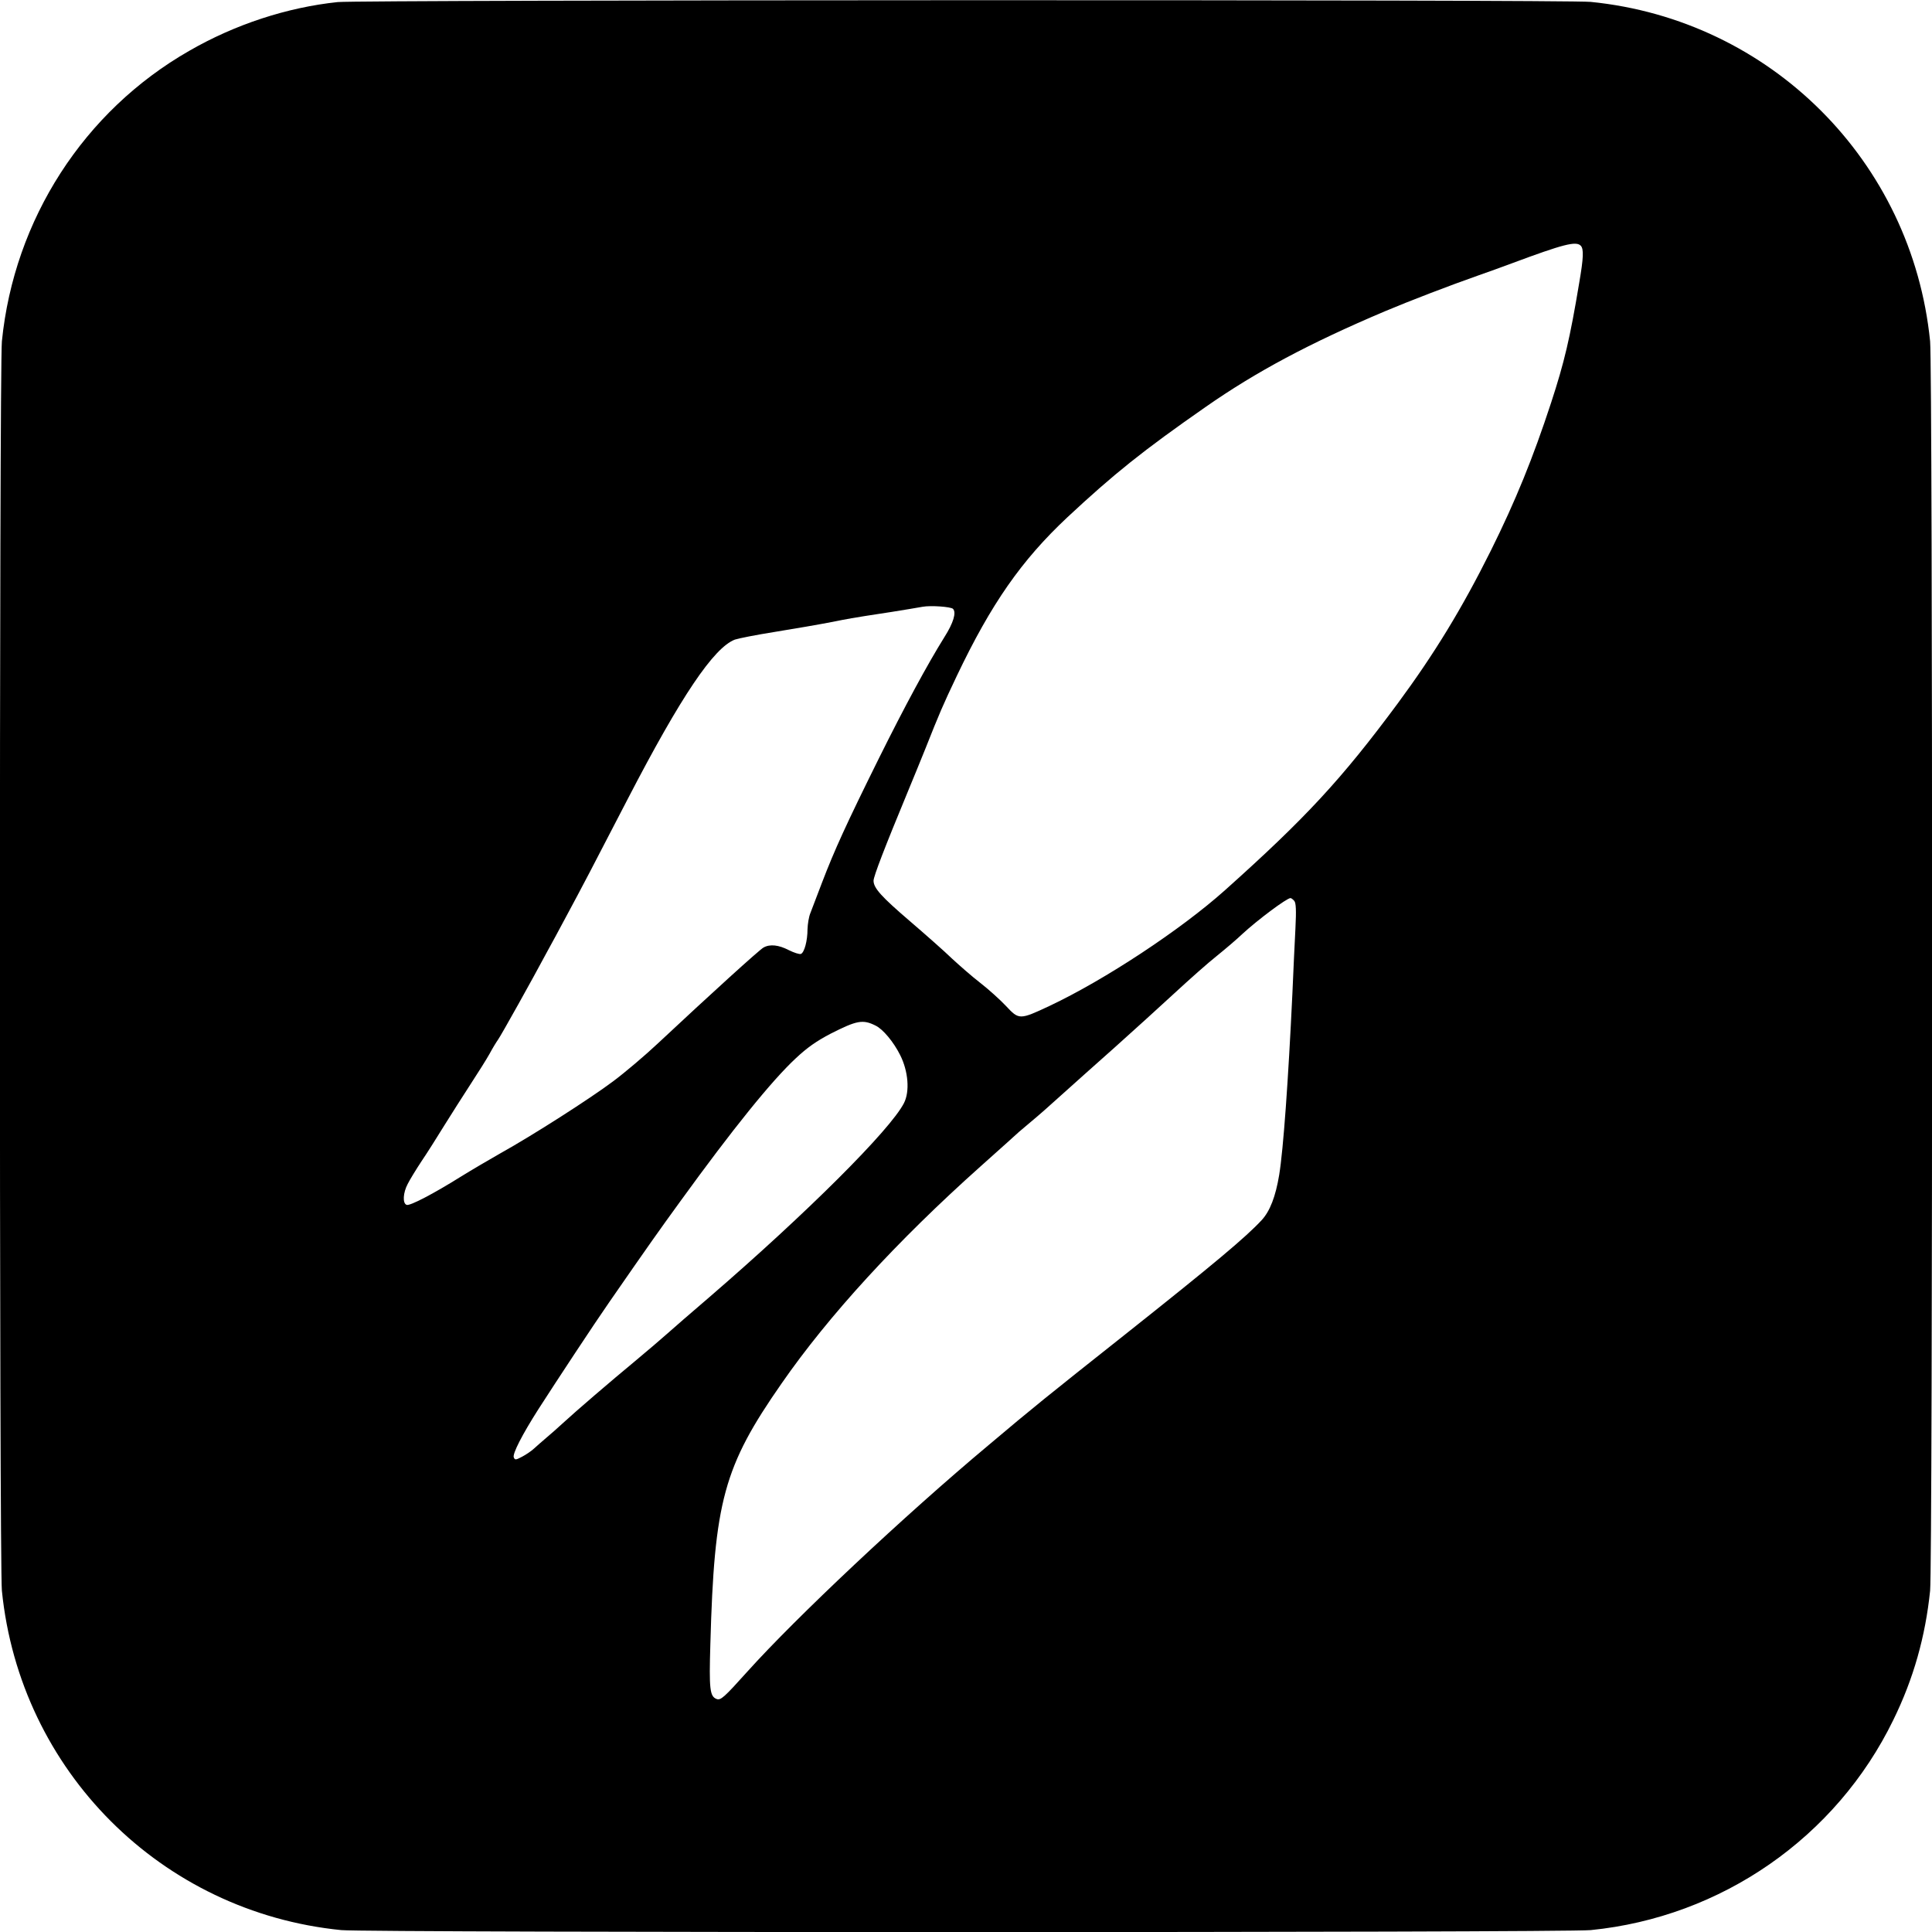
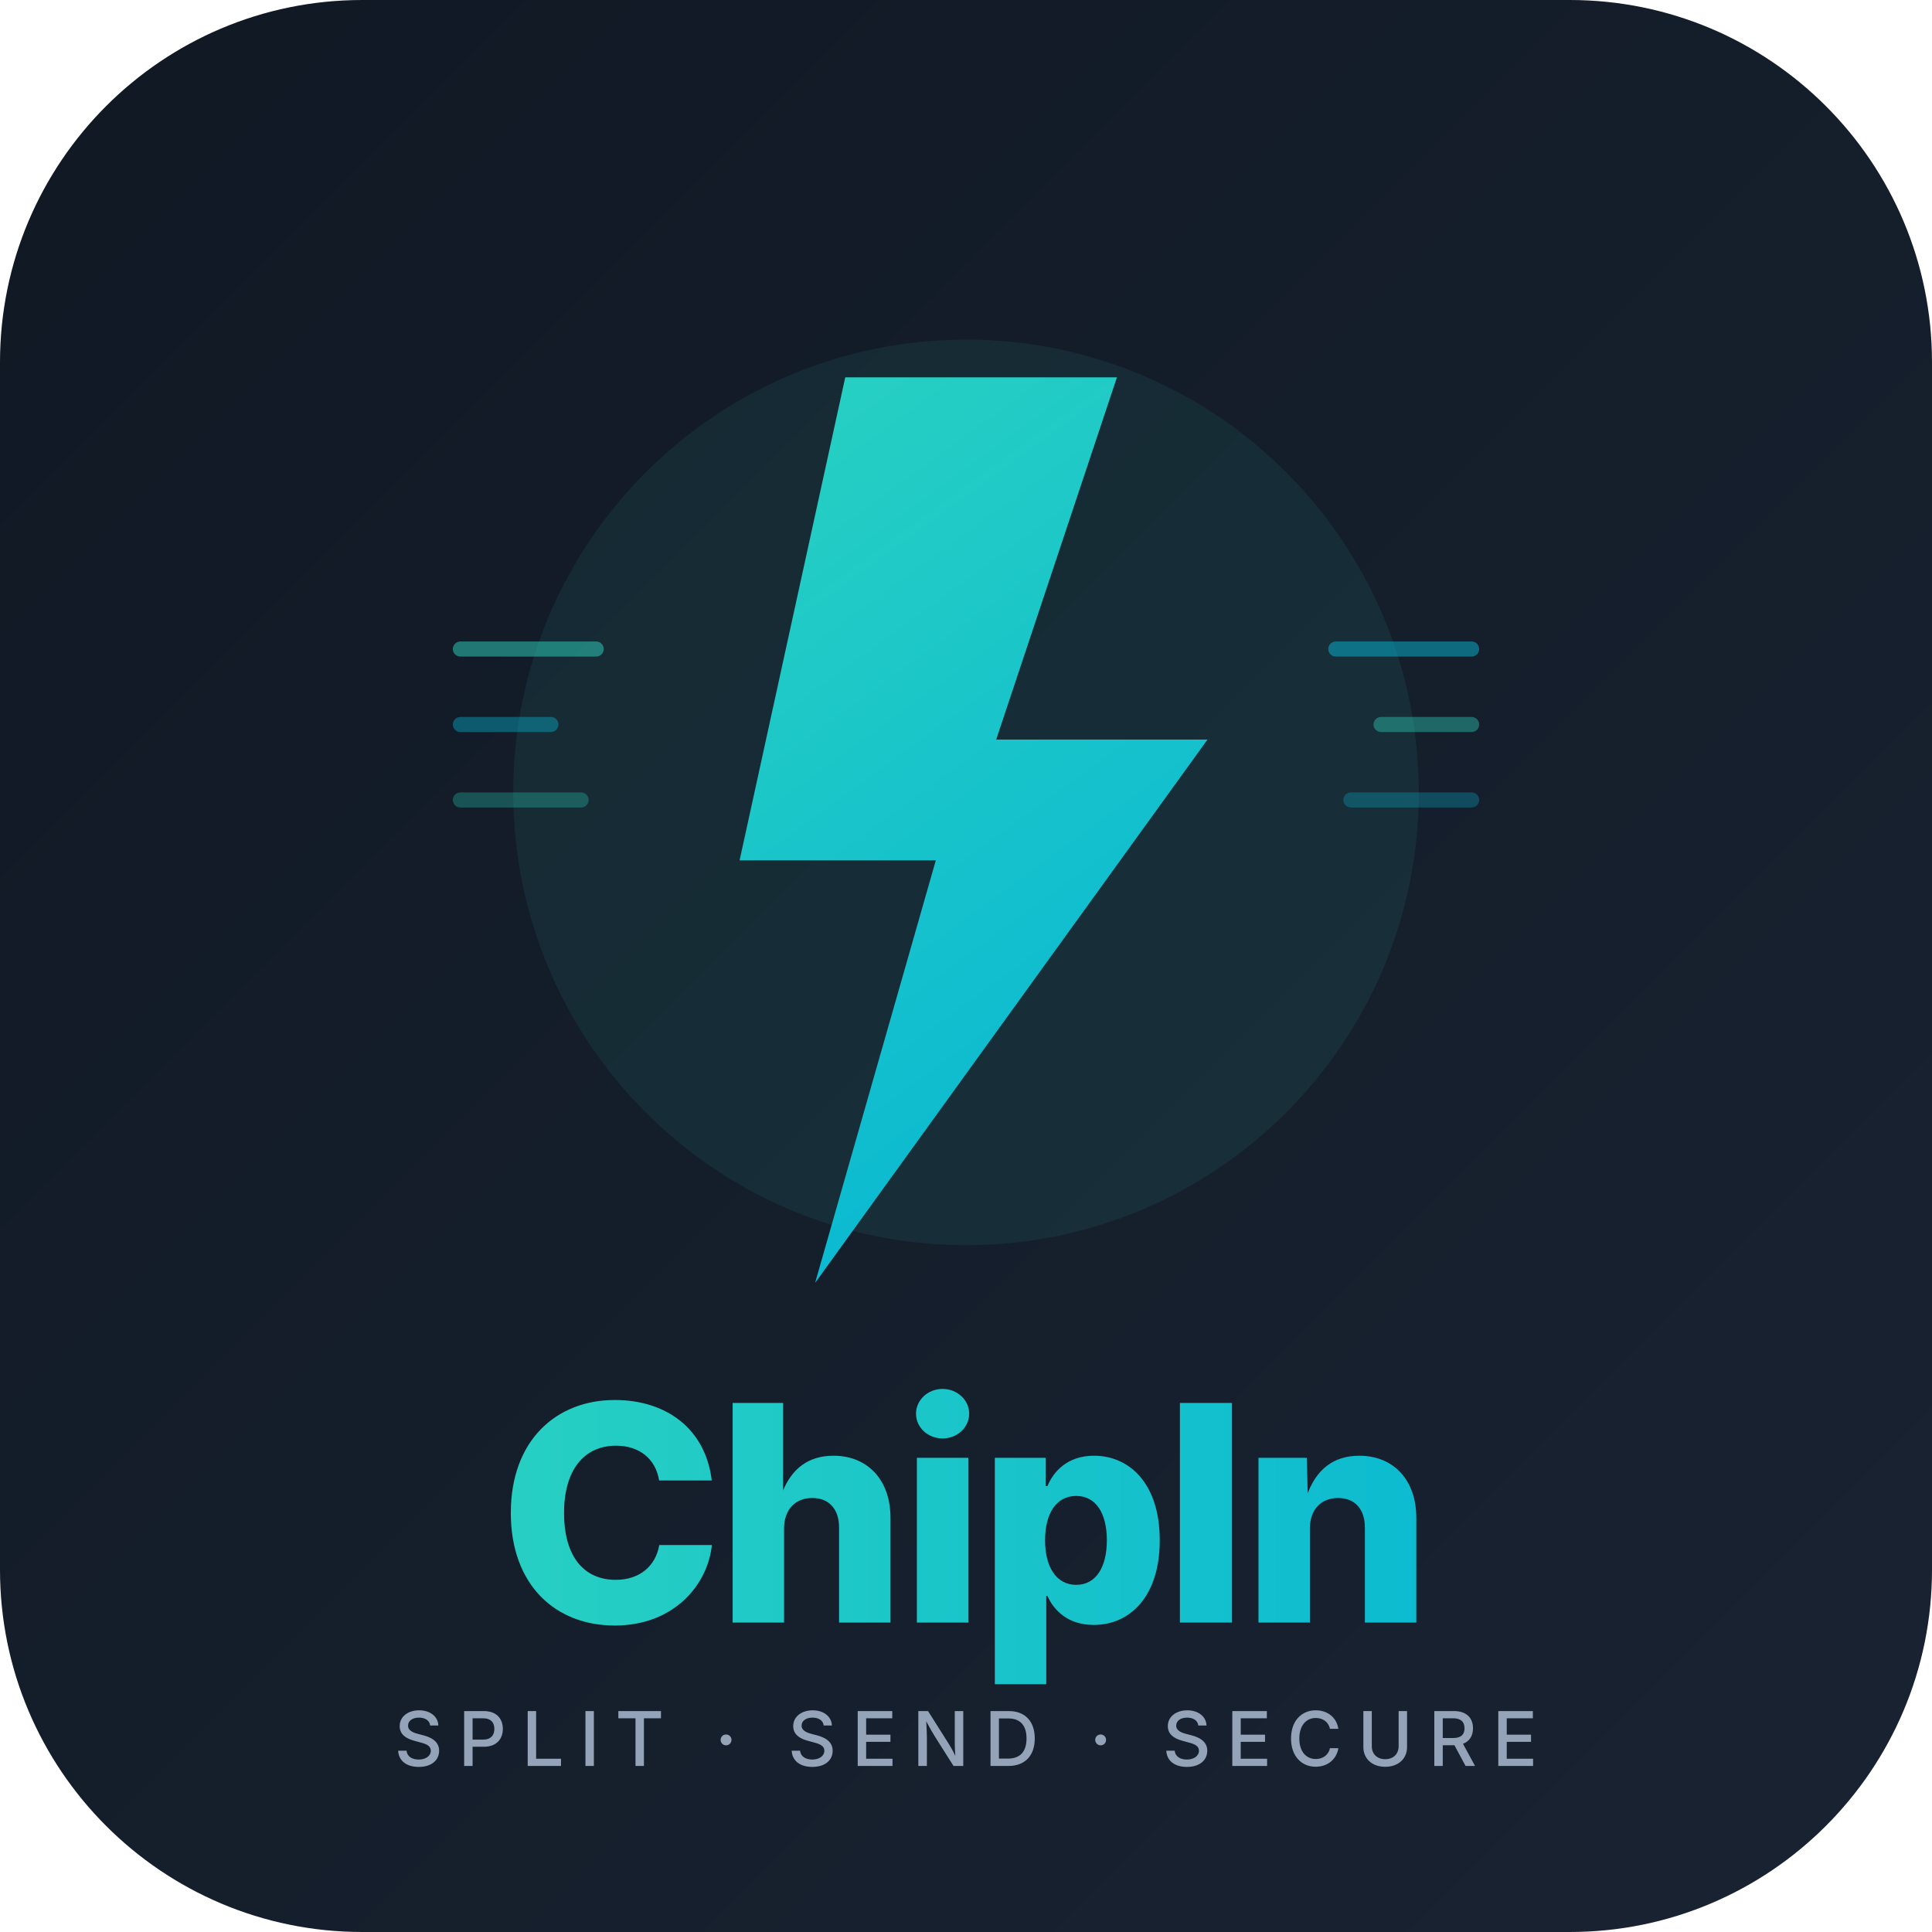
- <svg xmlns="http://www.w3.org/2000/svg" version="1.0" width="1024pt" height="1024pt" viewBox="0 0 1024 1024" preserveAspectRatio="xMidYMid meet">
-   <g transform="translate(0,1024) scale(0.1,-0.1)" fill="#000000" stroke="none">
-     <path d="M1790 10229 c-267 -28 -544 -118 -788 -259 -557 -319 -927 -892 -992 -1539 -14 -143 -14 -6479 0 -6622 96 -955 845 -1704 1799 -1799 143 -14 6479 -14 6622 0 693 69 1301 491 1604 1114 107 218 170 442 195 685 14 143 14 6479 0 6622 -96 955 -846 1704 -1799 1799 -129 13 -6516 11 -6641 -1z m6588 -1291 c17 -17 15 -65 -8 -198 -49 -295 -79 -421 -149 -635 -96 -293 -188 -519 -319 -783 -154 -309 -300 -548 -495 -812 -297 -401 -487 -606 -914 -988 -236 -211 -637 -475 -929 -613 -160 -75 -163 -75 -232 -1 -31 33 -93 89 -137 123 -44 34 -111 93 -150 129 -38 37 -140 127 -225 200 -148 127 -190 173 -190 212 0 23 59 176 182 473 30 72 71 173 92 225 77 194 92 229 167 387 183 384 343 613 586 841 248 231 400 353 733 585 268 187 551 338 950 507 128 54 344 137 495 190 50 17 131 47 180 65 271 101 338 118 363 93z m-3327 -1925 c19 -19 2 -75 -45 -149 -91 -146 -212 -370 -348 -644 -174 -351 -236 -488 -300 -655 -27 -71 -56 -146 -63 -165 -8 -19 -14 -57 -15 -85 0 -62 -17 -124 -35 -131 -7 -3 -36 6 -64 20 -54 28 -100 33 -134 14 -20 -10 -283 -249 -562 -510 -66 -62 -172 -152 -235 -199 -124 -93 -429 -288 -600 -383 -58 -33 -150 -87 -205 -121 -147 -92 -273 -158 -290 -151 -22 8 -19 64 6 111 11 22 44 76 73 120 30 44 84 130 121 190 38 61 101 160 140 220 40 61 85 133 100 160 15 28 35 61 45 75 17 24 180 316 259 464 22 39 69 127 106 196 76 141 136 255 322 615 283 546 456 802 568 845 17 6 112 25 213 41 100 16 238 40 305 53 67 14 145 27 172 31 44 6 233 36 305 49 44 8 150 0 161 -11z m1809 -1548 c9 -11 11 -49 6 -147 -4 -73 -11 -227 -16 -343 -22 -463 -48 -828 -70 -962 -19 -115 -49 -192 -92 -239 -83 -90 -251 -231 -726 -608 -415 -329 -485 -385 -723 -586 -446 -373 -1019 -912 -1278 -1200 -124 -138 -141 -153 -163 -145 -36 14 -40 52 -33 290 21 759 70 941 378 1383 249 359 612 755 1052 1148 110 98 202 181 205 184 3 3 32 27 65 55 33 27 107 92 165 145 58 52 184 165 280 250 95 85 237 214 314 285 78 72 179 162 226 199 47 38 108 90 135 116 79 73 235 190 255 190 4 0 13 -7 20 -15z m-2219 -661 c39 -19 95 -86 130 -156 43 -85 52 -193 20 -255 -72 -141 -514 -582 -1031 -1028 -96 -82 -197 -170 -225 -195 -28 -25 -104 -90 -170 -145 -127 -105 -310 -262 -385 -331 -25 -23 -63 -57 -85 -75 -22 -19 -51 -44 -65 -57 -14 -13 -42 -32 -63 -43 -34 -18 -38 -18 -44 -3 -7 19 44 119 130 254 97 151 298 456 376 568 214 309 263 378 377 535 276 381 483 638 612 758 61 57 108 90 184 130 140 71 171 77 239 43z" />
-   </g>
+ <svg xmlns="http://www.w3.org/2000/svg" width="512" height="512" viewBox="0 0 512 512" fill="none">
+   <defs>
+     <linearGradient id="bgGrad" x1="0" y1="0" x2="512" y2="512" gradientUnits="userSpaceOnUse">
+       <stop offset="0%" stop-color="#0f1823" />
+       <stop offset="100%" stop-color="#1a2332" />
+     </linearGradient>
+     <linearGradient id="iconGrad" x1="180" y1="80" x2="340" y2="300" gradientUnits="userSpaceOnUse">
+       <stop offset="0%" stop-color="#2dd4bf" />
+       <stop offset="100%" stop-color="#06b6d4" />
+     </linearGradient>
+     <linearGradient id="textGrad" x1="80" y1="400" x2="440" y2="400" gradientUnits="userSpaceOnUse">
+       <stop offset="0%" stop-color="#2dd4bf" />
+       <stop offset="100%" stop-color="#06b6d4" />
+     </linearGradient>
+   </defs>
+   <rect width="512" height="512" rx="96" fill="url(#bgGrad)" />
+   <circle cx="256" cy="210" r="120" fill="#2dd4bf" opacity="0.08" />
+   <path d="M224 100 L196 228 L248 228 L216 340 L320 196 L264 196 L296 100 Z" fill="url(#iconGrad)" stroke="none" />
+   <rect x="120" y="170" width="40" height="4" rx="2" fill="#2dd4bf" opacity="0.5" />
+   <rect x="120" y="190" width="28" height="4" rx="2" fill="#06b6d4" opacity="0.4" />
+   <rect x="120" y="210" width="36" height="4" rx="2" fill="#2dd4bf" opacity="0.3" />
+   <rect x="352" y="170" width="40" height="4" rx="2" fill="#06b6d4" opacity="0.5" />
+   <rect x="364" y="190" width="28" height="4" rx="2" fill="#2dd4bf" opacity="0.4" />
+   <rect x="356" y="210" width="36" height="4" rx="2" fill="#06b6d4" opacity="0.3" />
+   <text x="256" y="430" text-anchor="middle" font-family="system-ui, -apple-system, 'Segoe UI', sans-serif" font-size="80" font-weight="800" letter-spacing="-2" fill="url(#textGrad)">ChipIn</text>
+   <text x="256" y="468" text-anchor="middle" font-family="system-ui, -apple-system, 'Segoe UI', sans-serif" font-size="20" font-weight="500" fill="#94a3b8" letter-spacing="4">SPLIT · SEND · SECURE</text>
</svg>
